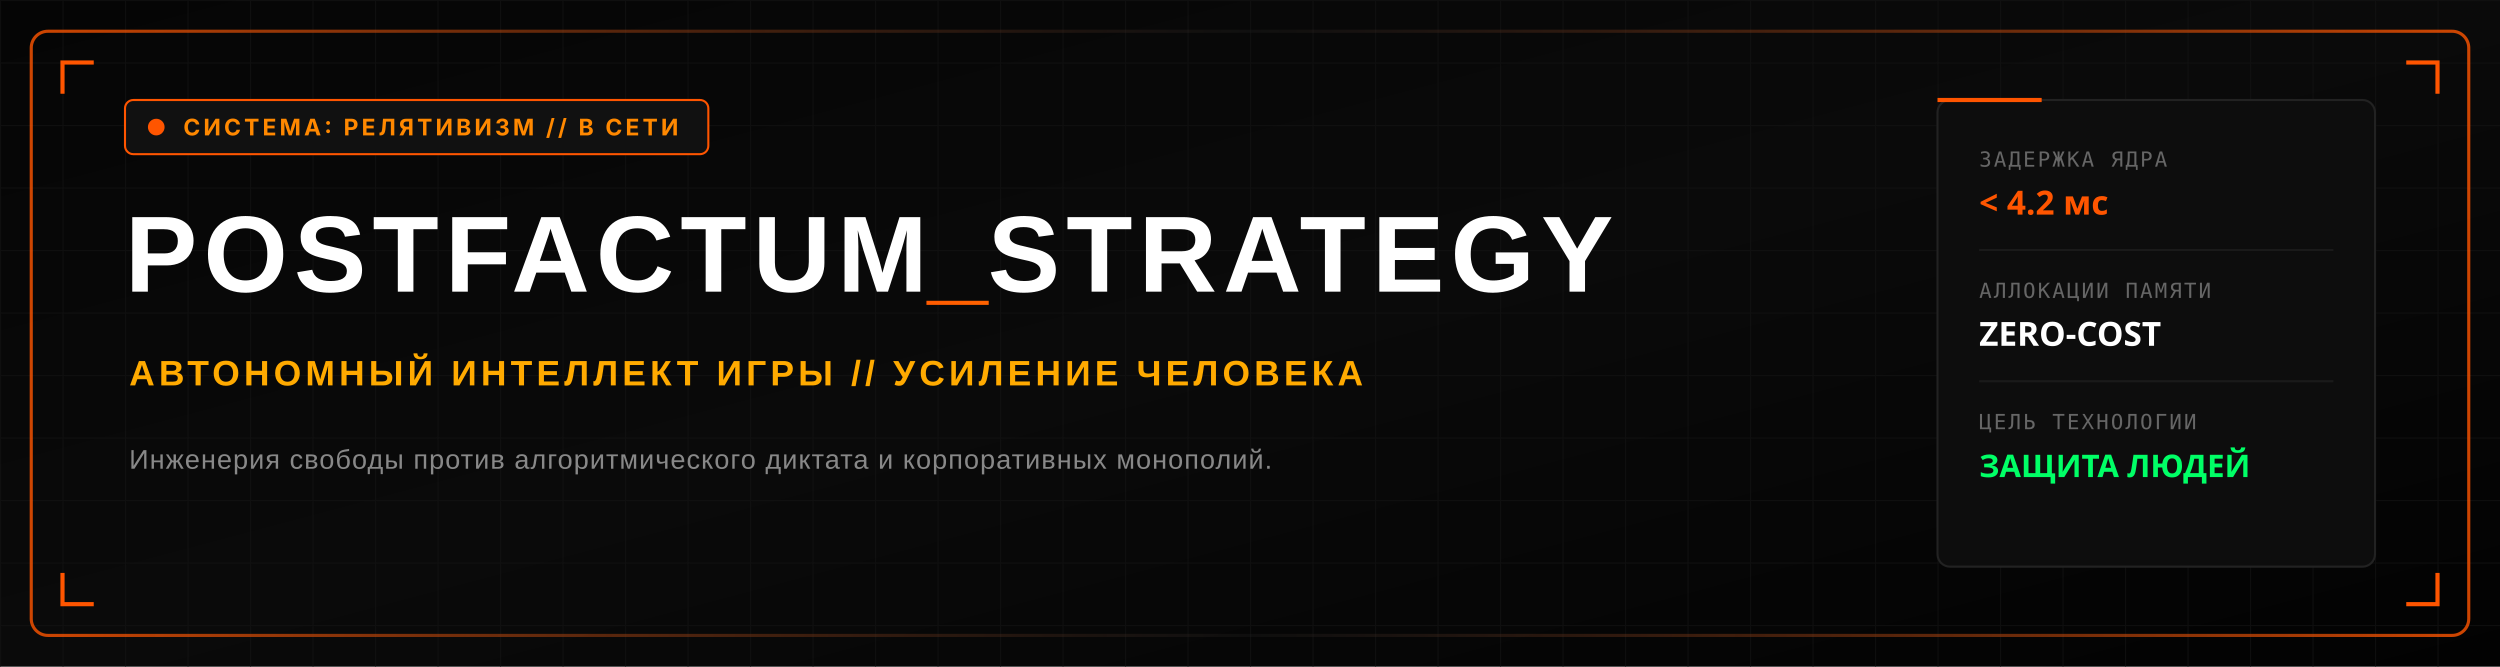
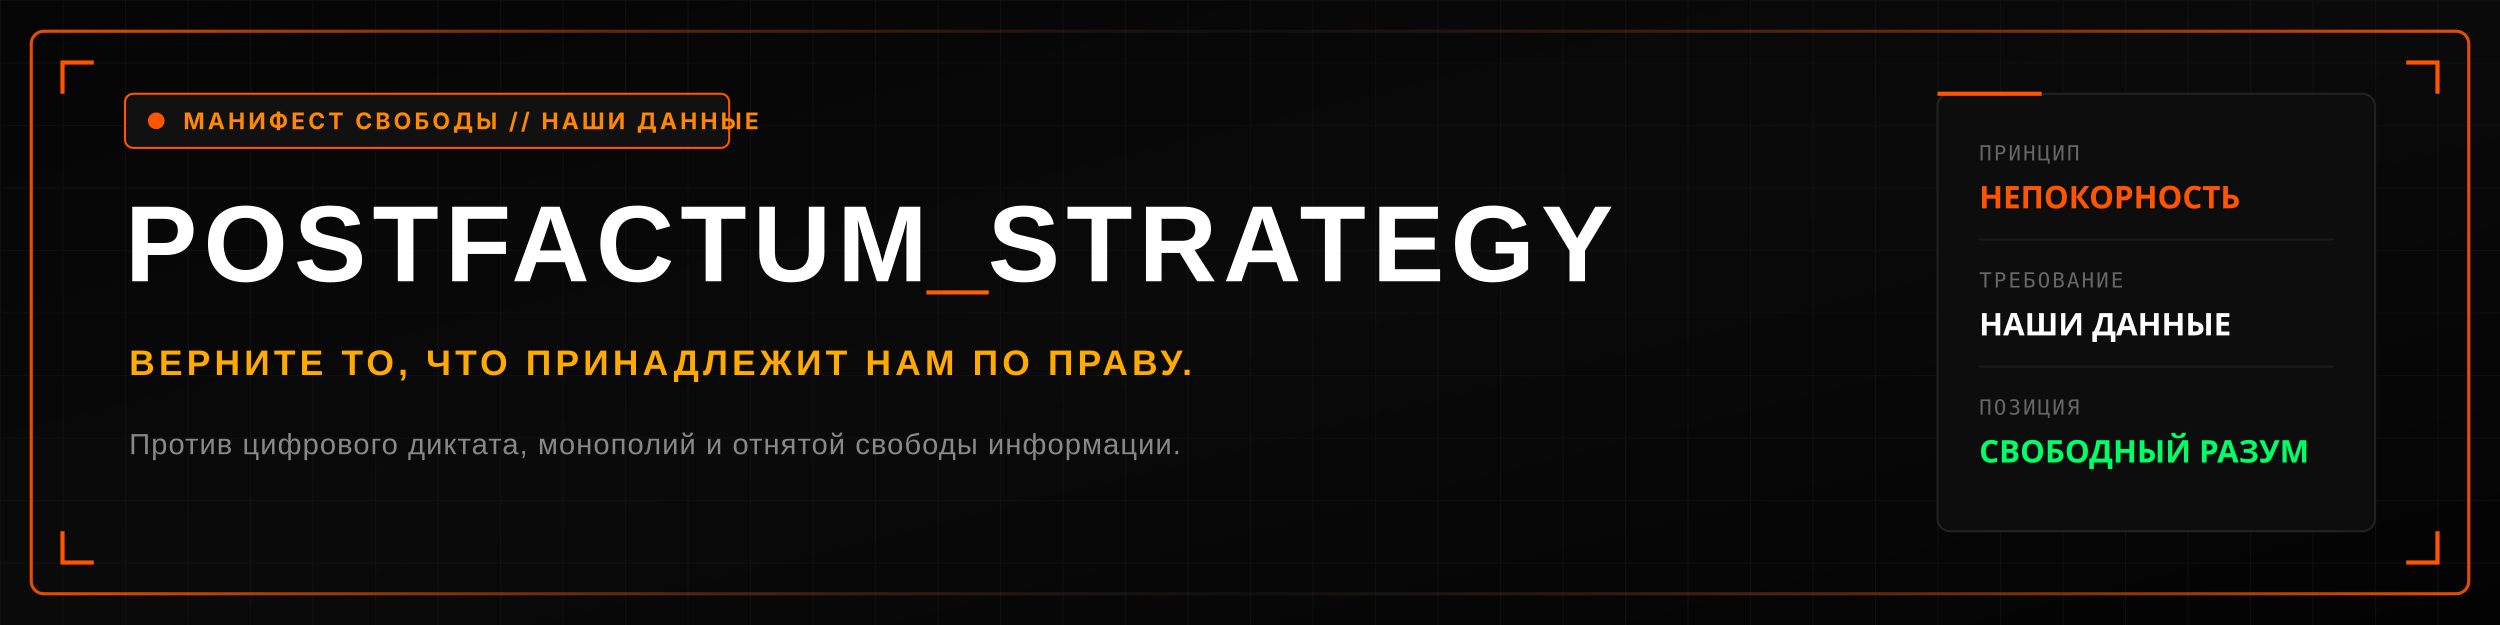
- <svg xmlns="http://www.w3.org/2000/svg" viewBox="0 0 1200 320" width="100%" height="100%">
+ <svg xmlns="http://www.w3.org/2000/svg" viewBox="0 0 1200 300" width="100%" height="100%">
  <defs>
    <linearGradient id="bg" x1="0%" y1="0%" x2="100%" y2="100%">
      <stop offset="0%" stop-color="#050505" />
      <stop offset="50%" stop-color="#0A0A0A" />
-       <stop offset="100%" stop-color="#020202" />
+       <stop offset="100%" stop-color="#030303" />
    </linearGradient>
    <linearGradient id="orangeGrad" x1="0%" y1="0%" x2="100%" y2="0%">
      <stop offset="0%" stop-color="#FF2200" />
      <stop offset="50%" stop-color="#FF5500" />
      <stop offset="100%" stop-color="#FFAA00" />
    </linearGradient>
    <linearGradient id="cyberBorder" x1="0%" y1="0%" x2="100%" y2="0%">
-       <stop offset="0%" stop-color="#FF5500" stop-opacity="0.8" />
+       <stop offset="0%" stop-color="#FF5500" stop-opacity="0.9" />
      <stop offset="50%" stop-color="#222222" stop-opacity="0.3" />
-       <stop offset="100%" stop-color="#FF5500" stop-opacity="0.8" />
+       <stop offset="100%" stop-color="#FF5500" stop-opacity="0.9" />
    </linearGradient>
    <pattern id="grid" width="30" height="30" patternUnits="userSpaceOnUse">
-       <path d="M 30 0 L 0 0 0 30" fill="none" stroke="#121212" stroke-width="1" />
+       <path d="M 30 0 L 0 0 0 30" fill="none" stroke="#141414" stroke-width="1" />
    </pattern>
  </defs>
-   <rect width="1200" height="320" fill="url(#bg)" />
-   <rect width="1200" height="320" fill="url(#grid)" opacity="0.7" />
-   <rect x="15" y="15" width="1170" height="290" rx="8" fill="none" stroke="url(#cyberBorder)" stroke-width="1.5" />
-   <line x1="15" y1="15" x2="250" y2="15" stroke="url(#orangeGrad)" stroke-width="3" />
-   <line x1="950" y1="15" x2="1185" y2="15" stroke="url(#orangeGrad)" stroke-width="3" />
+   <rect width="1200" height="300" fill="url(#bg)" />
+   <rect width="1200" height="300" fill="url(#grid)" opacity="0.6" />
+   <rect x="15" y="15" width="1170" height="270" rx="6" fill="none" stroke="url(#cyberBorder)" stroke-width="1.5" />
+   <line x1="15" y1="15" x2="280" y2="15" stroke="url(#orangeGrad)" stroke-width="3" />
+   <line x1="920" y1="15" x2="1185" y2="15" stroke="url(#orangeGrad)" stroke-width="3" />
  <path d="M 30 45 L 30 30 L 45 30" fill="none" stroke="#FF5500" stroke-width="2" />
  <path d="M 1170 45 L 1170 30 L 1155 30" fill="none" stroke="#FF5500" stroke-width="2" />
-   <path d="M 30 275 L 30 290 L 45 290" fill="none" stroke="#FF5500" stroke-width="2" />
-   <path d="M 1170 275 L 1170 290 L 1155 290" fill="none" stroke="#FF5500" stroke-width="2" />
-   <g transform="translate(60, 48)">
-     <rect x="0" y="0" width="280" height="26" rx="4" fill="#111" stroke="#FF5500" stroke-width="1" />
+   <path d="M 30 255 L 30 270 L 45 270" fill="none" stroke="#FF5500" stroke-width="2" />
+   <path d="M 1170 255 L 1170 270 L 1155 270" fill="none" stroke="#FF5500" stroke-width="2" />
+   <g transform="translate(60, 45)">
+     <rect x="0" y="0" width="290" height="26" rx="4" fill="#111" stroke="#FF5500" stroke-width="1" />
    <circle cx="15" cy="13" r="4" fill="#FF5500" />
-     <text x="28" y="17" font-family="system-ui, -apple-system, sans-serif" font-size="11" fill="#FF8800" font-weight="700" letter-spacing="1.5">СИСТЕМА: РЕЛЯТИВИЗМ // В СЕТИ</text>
+     <text x="28" y="17" font-family="system-ui, -apple-system, sans-serif" font-size="11" fill="#FF8800" font-weight="700" letter-spacing="1.5">МАНИФЕСТ СВОБОДЫ // НАШИ ДАННЫЕ</text>
  </g>
-   <text x="60" y="140" font-family="system-ui, -apple-system, 'Segoe UI', Arial, sans-serif" font-size="52" font-weight="900" fill="#FFFFFF" letter-spacing="3">
+   <text x="60" y="135" font-family="system-ui, -apple-system, 'Segoe UI', Arial, sans-serif" font-size="52" font-weight="900" fill="#FFFFFF" letter-spacing="3">
    POSTFACTUM<tspan fill="url(#orangeGrad)">_</tspan>STRATEGY
  </text>
-   <text x="62" y="185" font-family="system-ui, -apple-system, 'Segoe UI', Arial, sans-serif" font-size="17" font-weight="700" fill="#FFAA00" letter-spacing="2">
-     АВТОНОМНЫЙ ИНТЕЛЛЕКТ ИГРЫ // УСИЛЕНИЕ ЧЕЛОВЕКА
+   <text x="62" y="180" font-family="system-ui, -apple-system, 'Segoe UI', Arial, sans-serif" font-size="17" font-weight="700" fill="#FFAA00" letter-spacing="2">
+     ВЕРНИТЕ ТО, ЧТО ПРИНАДЛЕЖИТ НАМ ПО ПРАВУ.
  </text>
-   <text x="62" y="225" font-family="system-ui, -apple-system, 'Segoe UI', Arial, sans-serif" font-size="13" font-weight="400" fill="#888888" letter-spacing="0.5">
-     Инженерия свободы против алгоритмического диктата и корпоративных монополий.
+   <text x="62" y="218" font-family="system-ui, -apple-system, 'Segoe UI', Arial, sans-serif" font-size="14" font-weight="400" fill="#888888" letter-spacing="0.5">
+     Против цифрового диктата, монополий и отнятой свободы информации.
  </text>
-   <g transform="translate(930, 48)">
-     <rect x="0" y="0" width="210" height="224" rx="6" fill="#0D0D0D" stroke="#222" stroke-width="1" />
+   <g transform="translate(930, 45)">
+     <rect x="0" y="0" width="210" height="210" rx="6" fill="#0D0D0D" stroke="#222" stroke-width="1" />
    <line x1="0" y1="0" x2="50" y2="0" stroke="#FF5500" stroke-width="2" />
-     <text x="20" y="32" font-family="monospace" font-size="10" fill="#666" letter-spacing="1">ЗАДЕРЖКА ЯДРА</text>
-     <text x="20" y="55" font-family="system-ui, sans-serif" font-size="16" fill="#FF5500" font-weight="800">&lt; 4.2 мс</text>
-     <line x1="20" y1="72" x2="190" y2="72" stroke="#1A1A1A" stroke-width="1" />
-     <text x="20" y="95" font-family="monospace" font-size="10" fill="#666" letter-spacing="1">АЛЛОКАЦИИ ПАМЯТИ</text>
-     <text x="20" y="118" font-family="system-ui, sans-serif" font-size="16" fill="#FFF" font-weight="800">ZERO-COST</text>
-     <line x1="20" y1="135" x2="190" y2="135" stroke="#1A1A1A" stroke-width="1" />
-     <text x="20" y="158" font-family="monospace" font-size="10" fill="#666" letter-spacing="1">ЦЕЛЬ ТЕХНОЛОГИИ</text>
-     <text x="20" y="181" font-family="system-ui, sans-serif" font-size="15" fill="#00FF66" font-weight="800">ЗАЩИТА ЛЮДЕЙ</text>
+     <text x="20" y="32" font-family="monospace" font-size="10" fill="#666" letter-spacing="1">ПРИНЦИП</text>
+     <text x="20" y="55" font-family="system-ui, sans-serif" font-size="15" fill="#FF5500" font-weight="800">НЕПОКОРНОСТЬ</text>
+     <line x1="20" y1="70" x2="190" y2="70" stroke="#1A1A1A" stroke-width="1" />
+     <text x="20" y="93" font-family="monospace" font-size="10" fill="#666" letter-spacing="1">ТРЕБОВАНИЕ</text>
+     <text x="20" y="116" font-family="system-ui, sans-serif" font-size="15" fill="#FFF" font-weight="800">НАШИ ДАННЫЕ</text>
+     <line x1="20" y1="131" x2="190" y2="131" stroke="#1A1A1A" stroke-width="1" />
+     <text x="20" y="154" font-family="monospace" font-size="10" fill="#666" letter-spacing="1">ПОЗИЦИЯ</text>
+     <text x="20" y="177" font-family="system-ui, sans-serif" font-size="15" fill="#00FF66" font-weight="800">СВОБОДНЫЙ РАЗУМ</text>
  </g>
</svg>
